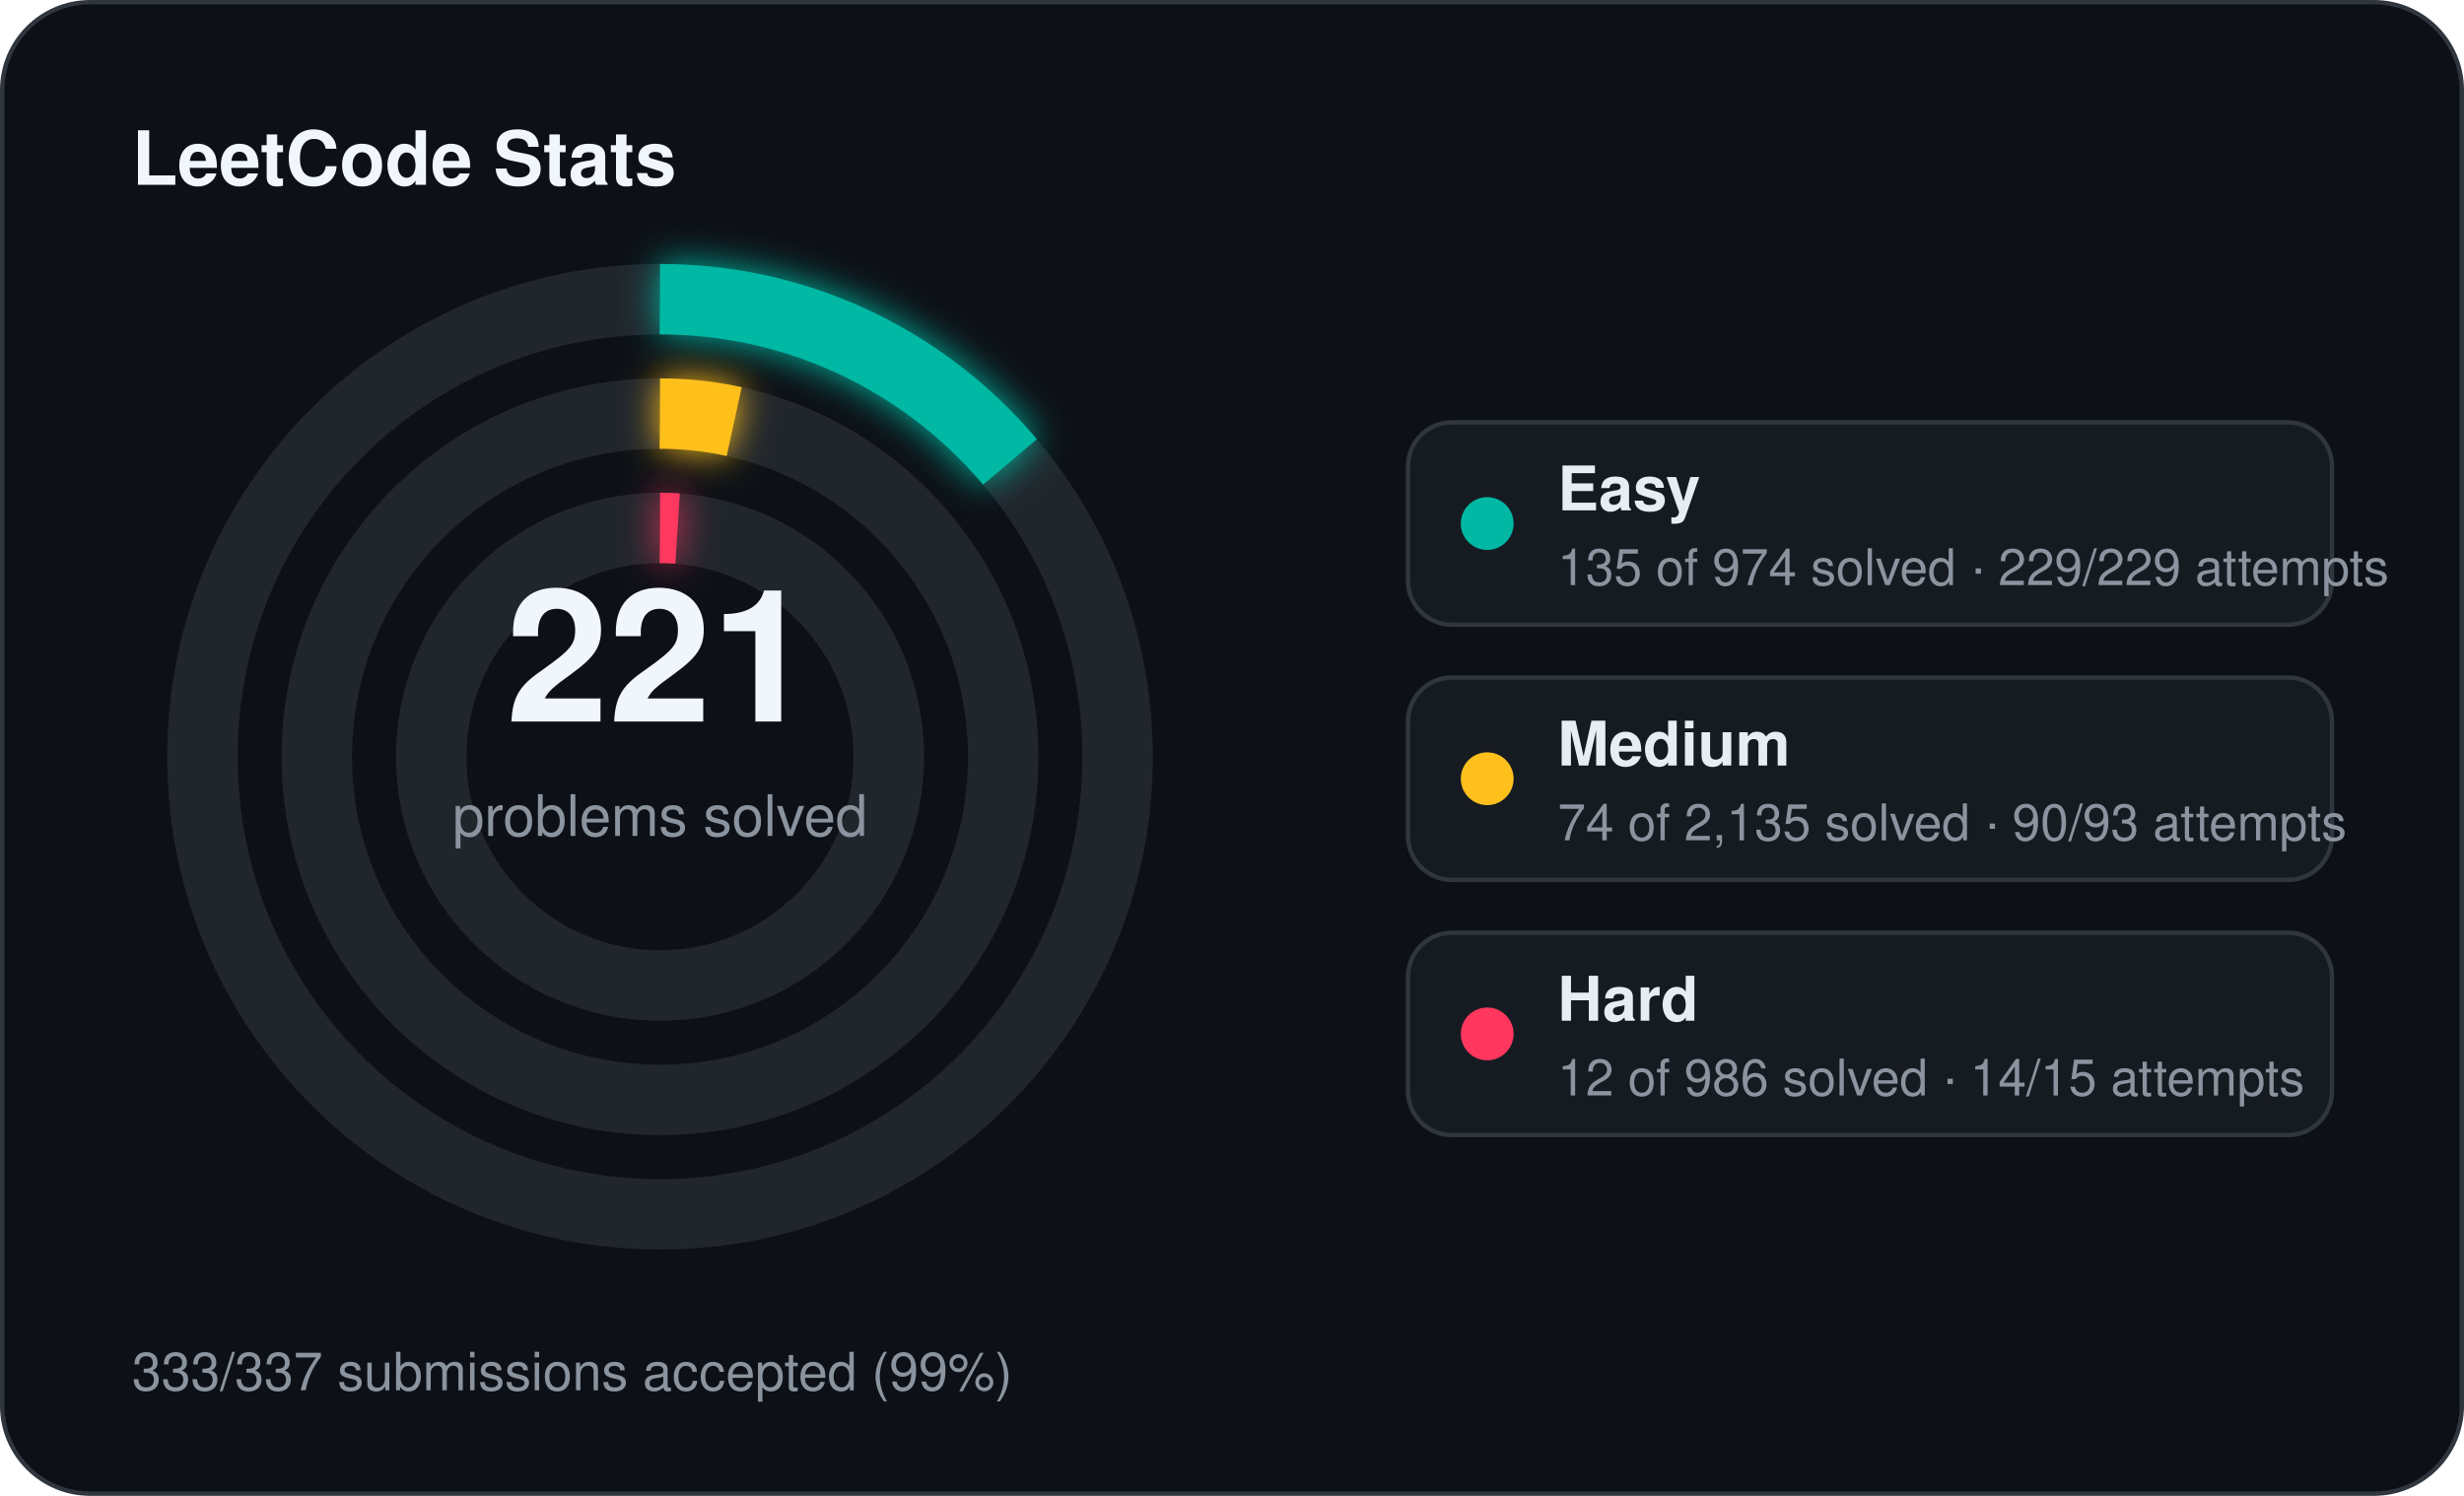
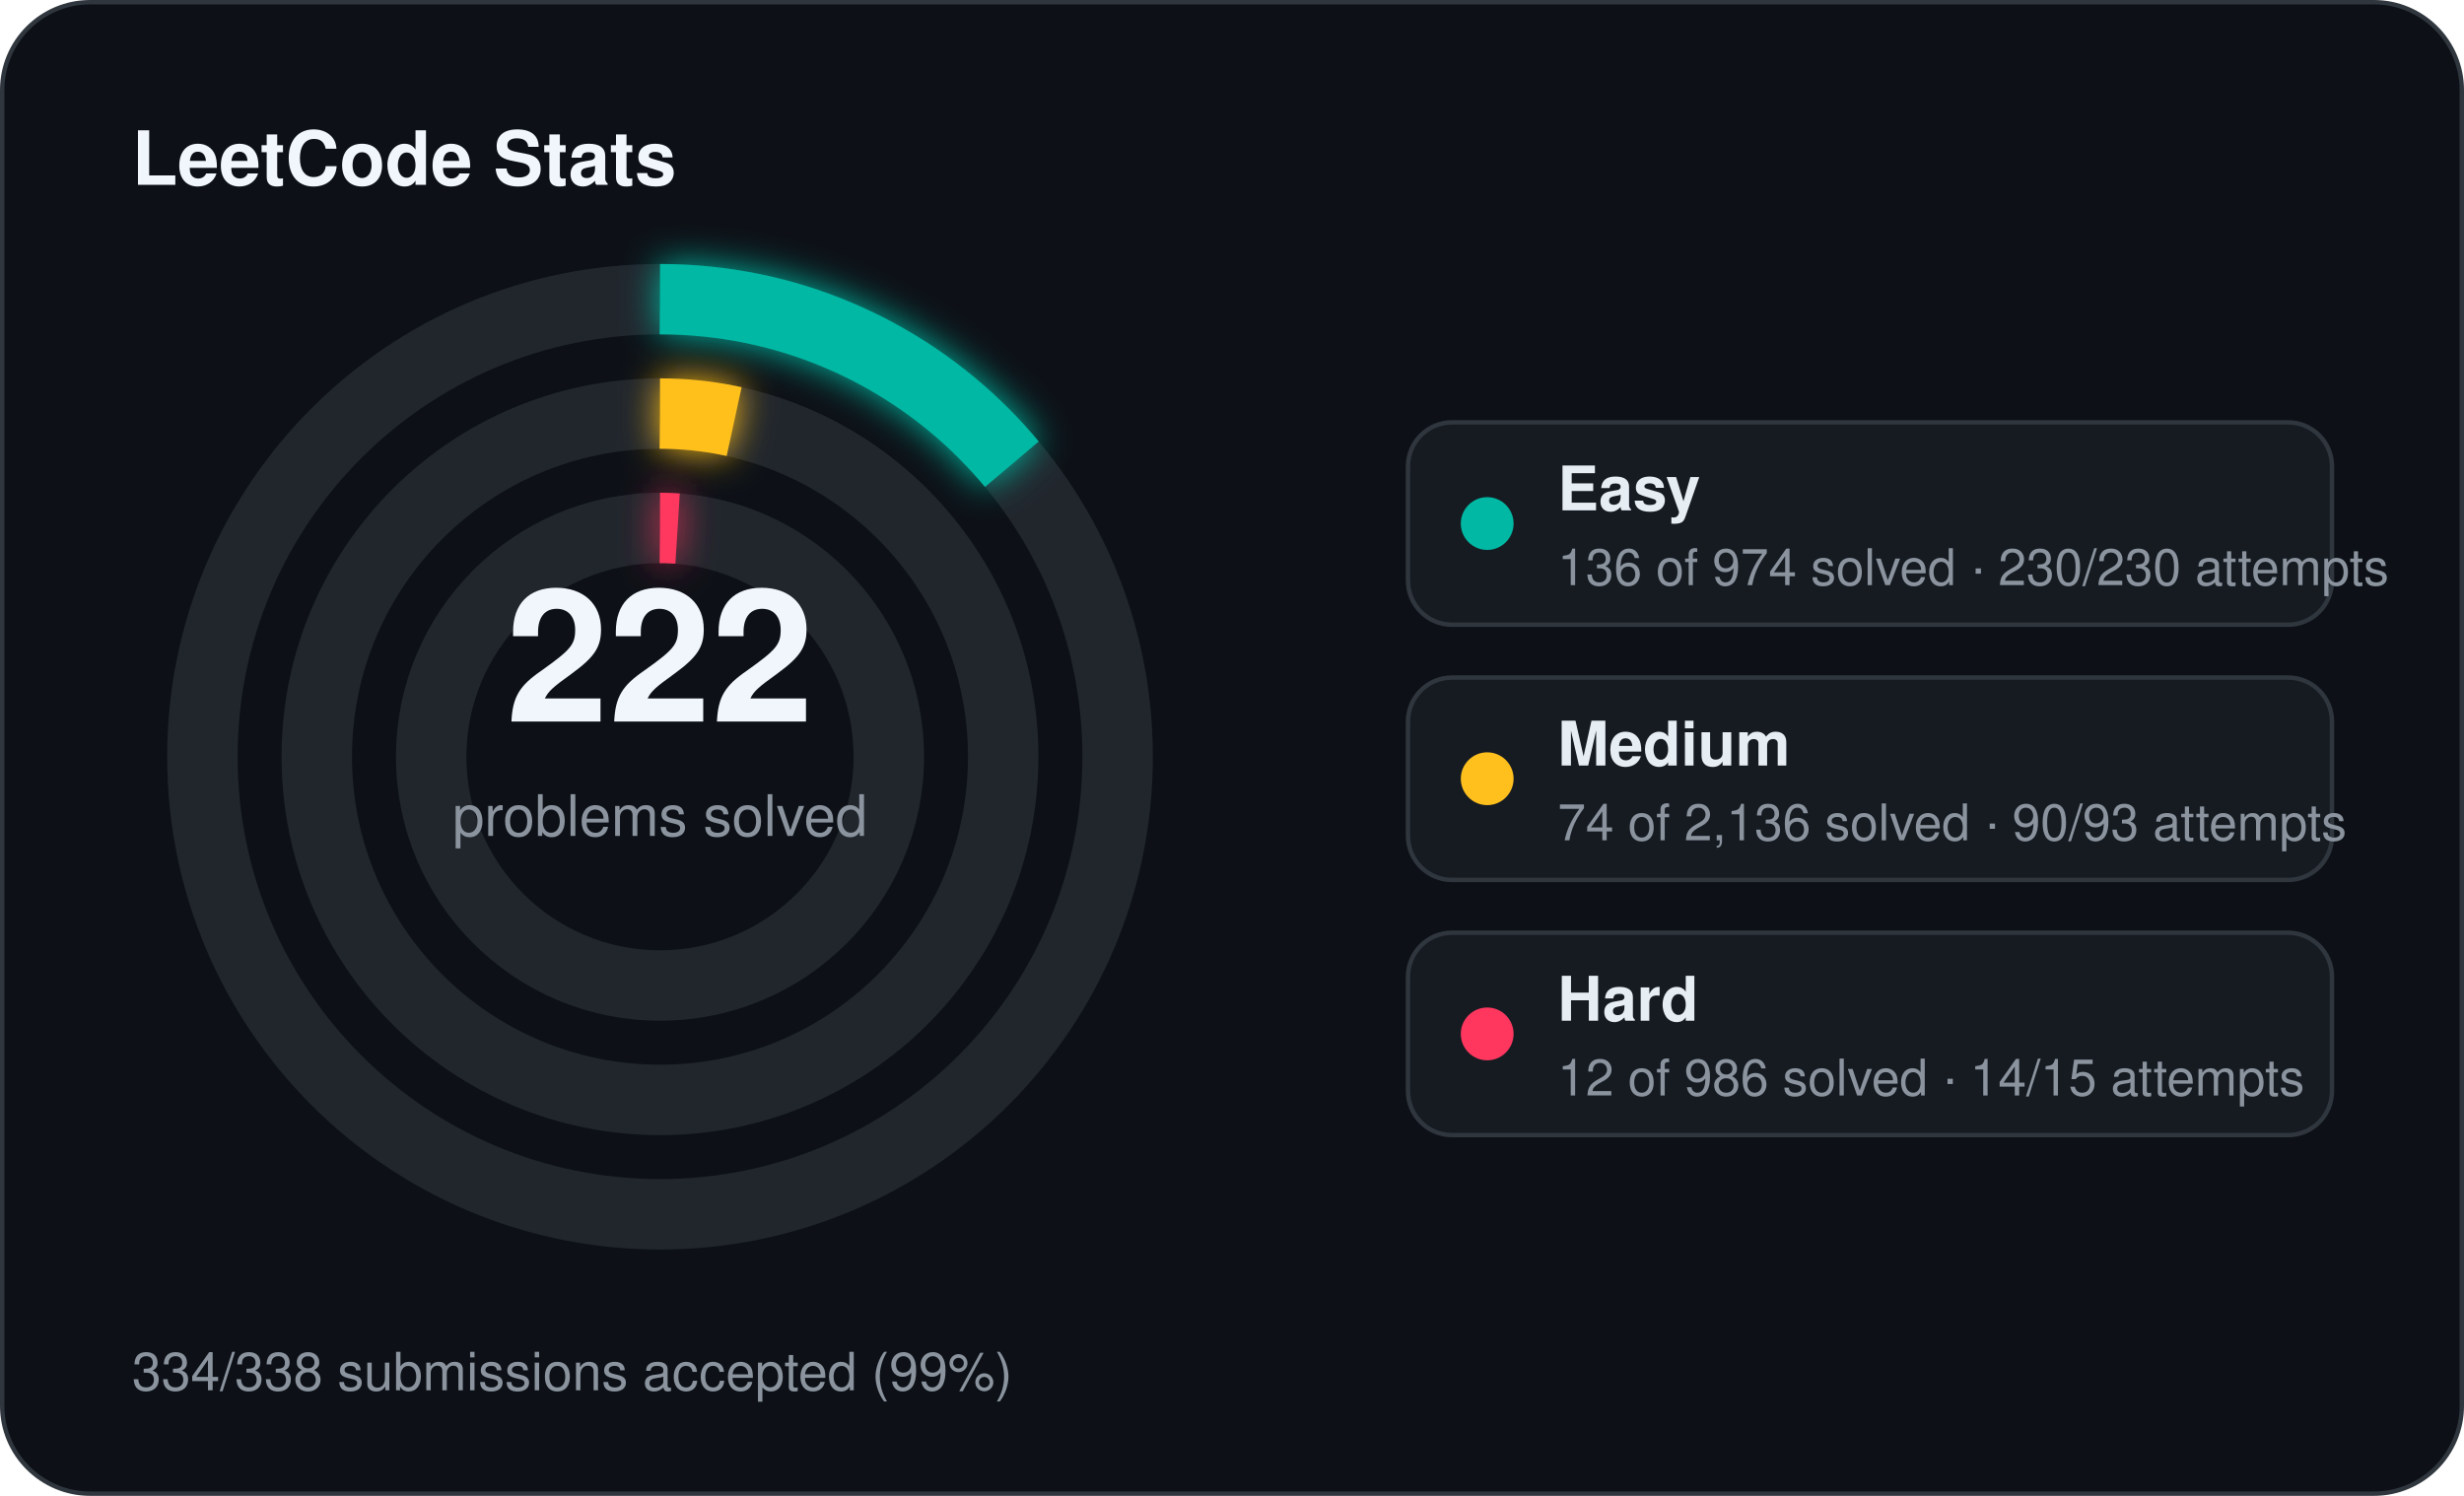
<svg xmlns="http://www.w3.org/2000/svg" width="560" height="340" viewBox="0 0 560 340">
  <defs>
    <filter id="stats-glow" x="-60%" y="-60%" width="220%" height="220%">
      <feGaussianBlur stdDeviation="4" result="blur" />
      <feMerge>
        <feMergeNode in="blur" />
        <feMergeNode in="SourceGraphic" />
      </feMerge>
    </filter>
  </defs>
  <rect x="0.5" y="0.5" width="559" height="339" rx="20" fill="#0d1117" stroke="#30363d" stroke-width="1" />
  <text x="30" y="42" fill="#f0f6fc" font-family="Segoe UI, Helvetica, Arial, sans-serif" font-size="17" font-weight="700">LeetCode Stats</text>
  <circle cx="150" cy="172" r="104" fill="none" stroke="#21262d" stroke-width="16" />
-   <circle cx="150" cy="172" r="104" fill="none" stroke="#00b8a3" stroke-width="16" stroke-linecap="butt" stroke-dasharray="90.57 653.45" transform="rotate(-90 150 172)" filter="url(#stats-glow)" />
+   <circle cx="150" cy="172" r="104" fill="none" stroke="#00b8a3" stroke-width="16" stroke-linecap="butt" stroke-dasharray="91.24 653.45" transform="rotate(-90 150 172)" filter="url(#stats-glow)" />
  <circle cx="150" cy="172" r="78" fill="none" stroke="#21262d" stroke-width="16" />
-   <circle cx="150" cy="172" r="78" fill="none" stroke="#ffc01e" stroke-width="16" stroke-linecap="butt" stroke-dasharray="16.99 490.09" transform="rotate(-90 150 172)" filter="url(#stats-glow)" />
+   <circle cx="150" cy="172" r="78" fill="none" stroke="#ffc01e" stroke-width="16" stroke-linecap="butt" stroke-dasharray="16.98 490.09" transform="rotate(-90 150 172)" filter="url(#stats-glow)" />
  <circle cx="150" cy="172" r="52" fill="none" stroke="#21262d" stroke-width="16" />
  <circle cx="150" cy="172" r="52" fill="none" stroke="#ff375f" stroke-width="16" stroke-linecap="butt" stroke-dasharray="4.00 326.73" transform="rotate(-90 150 172)" filter="url(#stats-glow)" />
-   <text x="150" y="164" text-anchor="middle" fill="#f0f6fc" font-family="Segoe UI, Helvetica, Arial, sans-serif" font-size="42" font-weight="700">221</text>
+   <text x="150" y="164" text-anchor="middle" fill="#f0f6fc" font-family="Segoe UI, Helvetica, Arial, sans-serif" font-size="42" font-weight="700">222</text>
  <text x="150" y="190" text-anchor="middle" fill="#8b949e" font-family="Segoe UI, Helvetica, Arial, sans-serif" font-size="13">problems solved</text>
  <rect x="320" y="96" width="210" height="46" rx="10" fill="#161b22" stroke="#30363d" stroke-width="1" />
  <circle cx="338" cy="119" r="6" fill="#00b8a3" />
  <text x="354" y="116" fill="#e6edf3" font-family="Segoe UI, Helvetica, Arial, sans-serif" font-size="14" font-weight="600">Easy</text>
-   <text x="354" y="133" fill="#8b949e" font-family="Segoe UI, Helvetica, Arial, sans-serif" font-size="11.5">135 of 974 solved · 229/229 attempts</text>
+   <text x="354" y="133" fill="#8b949e" font-family="Segoe UI, Helvetica, Arial, sans-serif" font-size="11.5">136 of 974 solved · 230/230 attempts</text>
  <rect x="320" y="154" width="210" height="46" rx="10" fill="#161b22" stroke="#30363d" stroke-width="1" />
  <circle cx="338" cy="177" r="6" fill="#ffc01e" />
  <text x="354" y="174" fill="#e6edf3" font-family="Segoe UI, Helvetica, Arial, sans-serif" font-size="14" font-weight="600">Medium</text>
-   <text x="354" y="191" fill="#8b949e" font-family="Segoe UI, Helvetica, Arial, sans-serif" font-size="11.5">74 of 2,135 solved · 90/93 attempts</text>
+   <text x="354" y="191" fill="#8b949e" font-family="Segoe UI, Helvetica, Arial, sans-serif" font-size="11.5">74 of 2,136 solved · 90/93 attempts</text>
  <rect x="320" y="212" width="210" height="46" rx="10" fill="#161b22" stroke="#30363d" stroke-width="1" />
  <circle cx="338" cy="235" r="6" fill="#ff375f" />
  <text x="354" y="232" fill="#e6edf3" font-family="Segoe UI, Helvetica, Arial, sans-serif" font-size="14" font-weight="600">Hard</text>
  <text x="354" y="249" fill="#8b949e" font-family="Segoe UI, Helvetica, Arial, sans-serif" font-size="11.5">12 of 986 solved · 14/15 attempts</text>
-   <text x="30" y="316" fill="#8b949e" font-family="Segoe UI, Helvetica, Arial, sans-serif" font-size="12">333/337 submissions accepted (99%)</text>
+   <text x="30" y="316" fill="#8b949e" font-family="Segoe UI, Helvetica, Arial, sans-serif" font-size="12">334/338 submissions accepted (99%)</text>
</svg>
